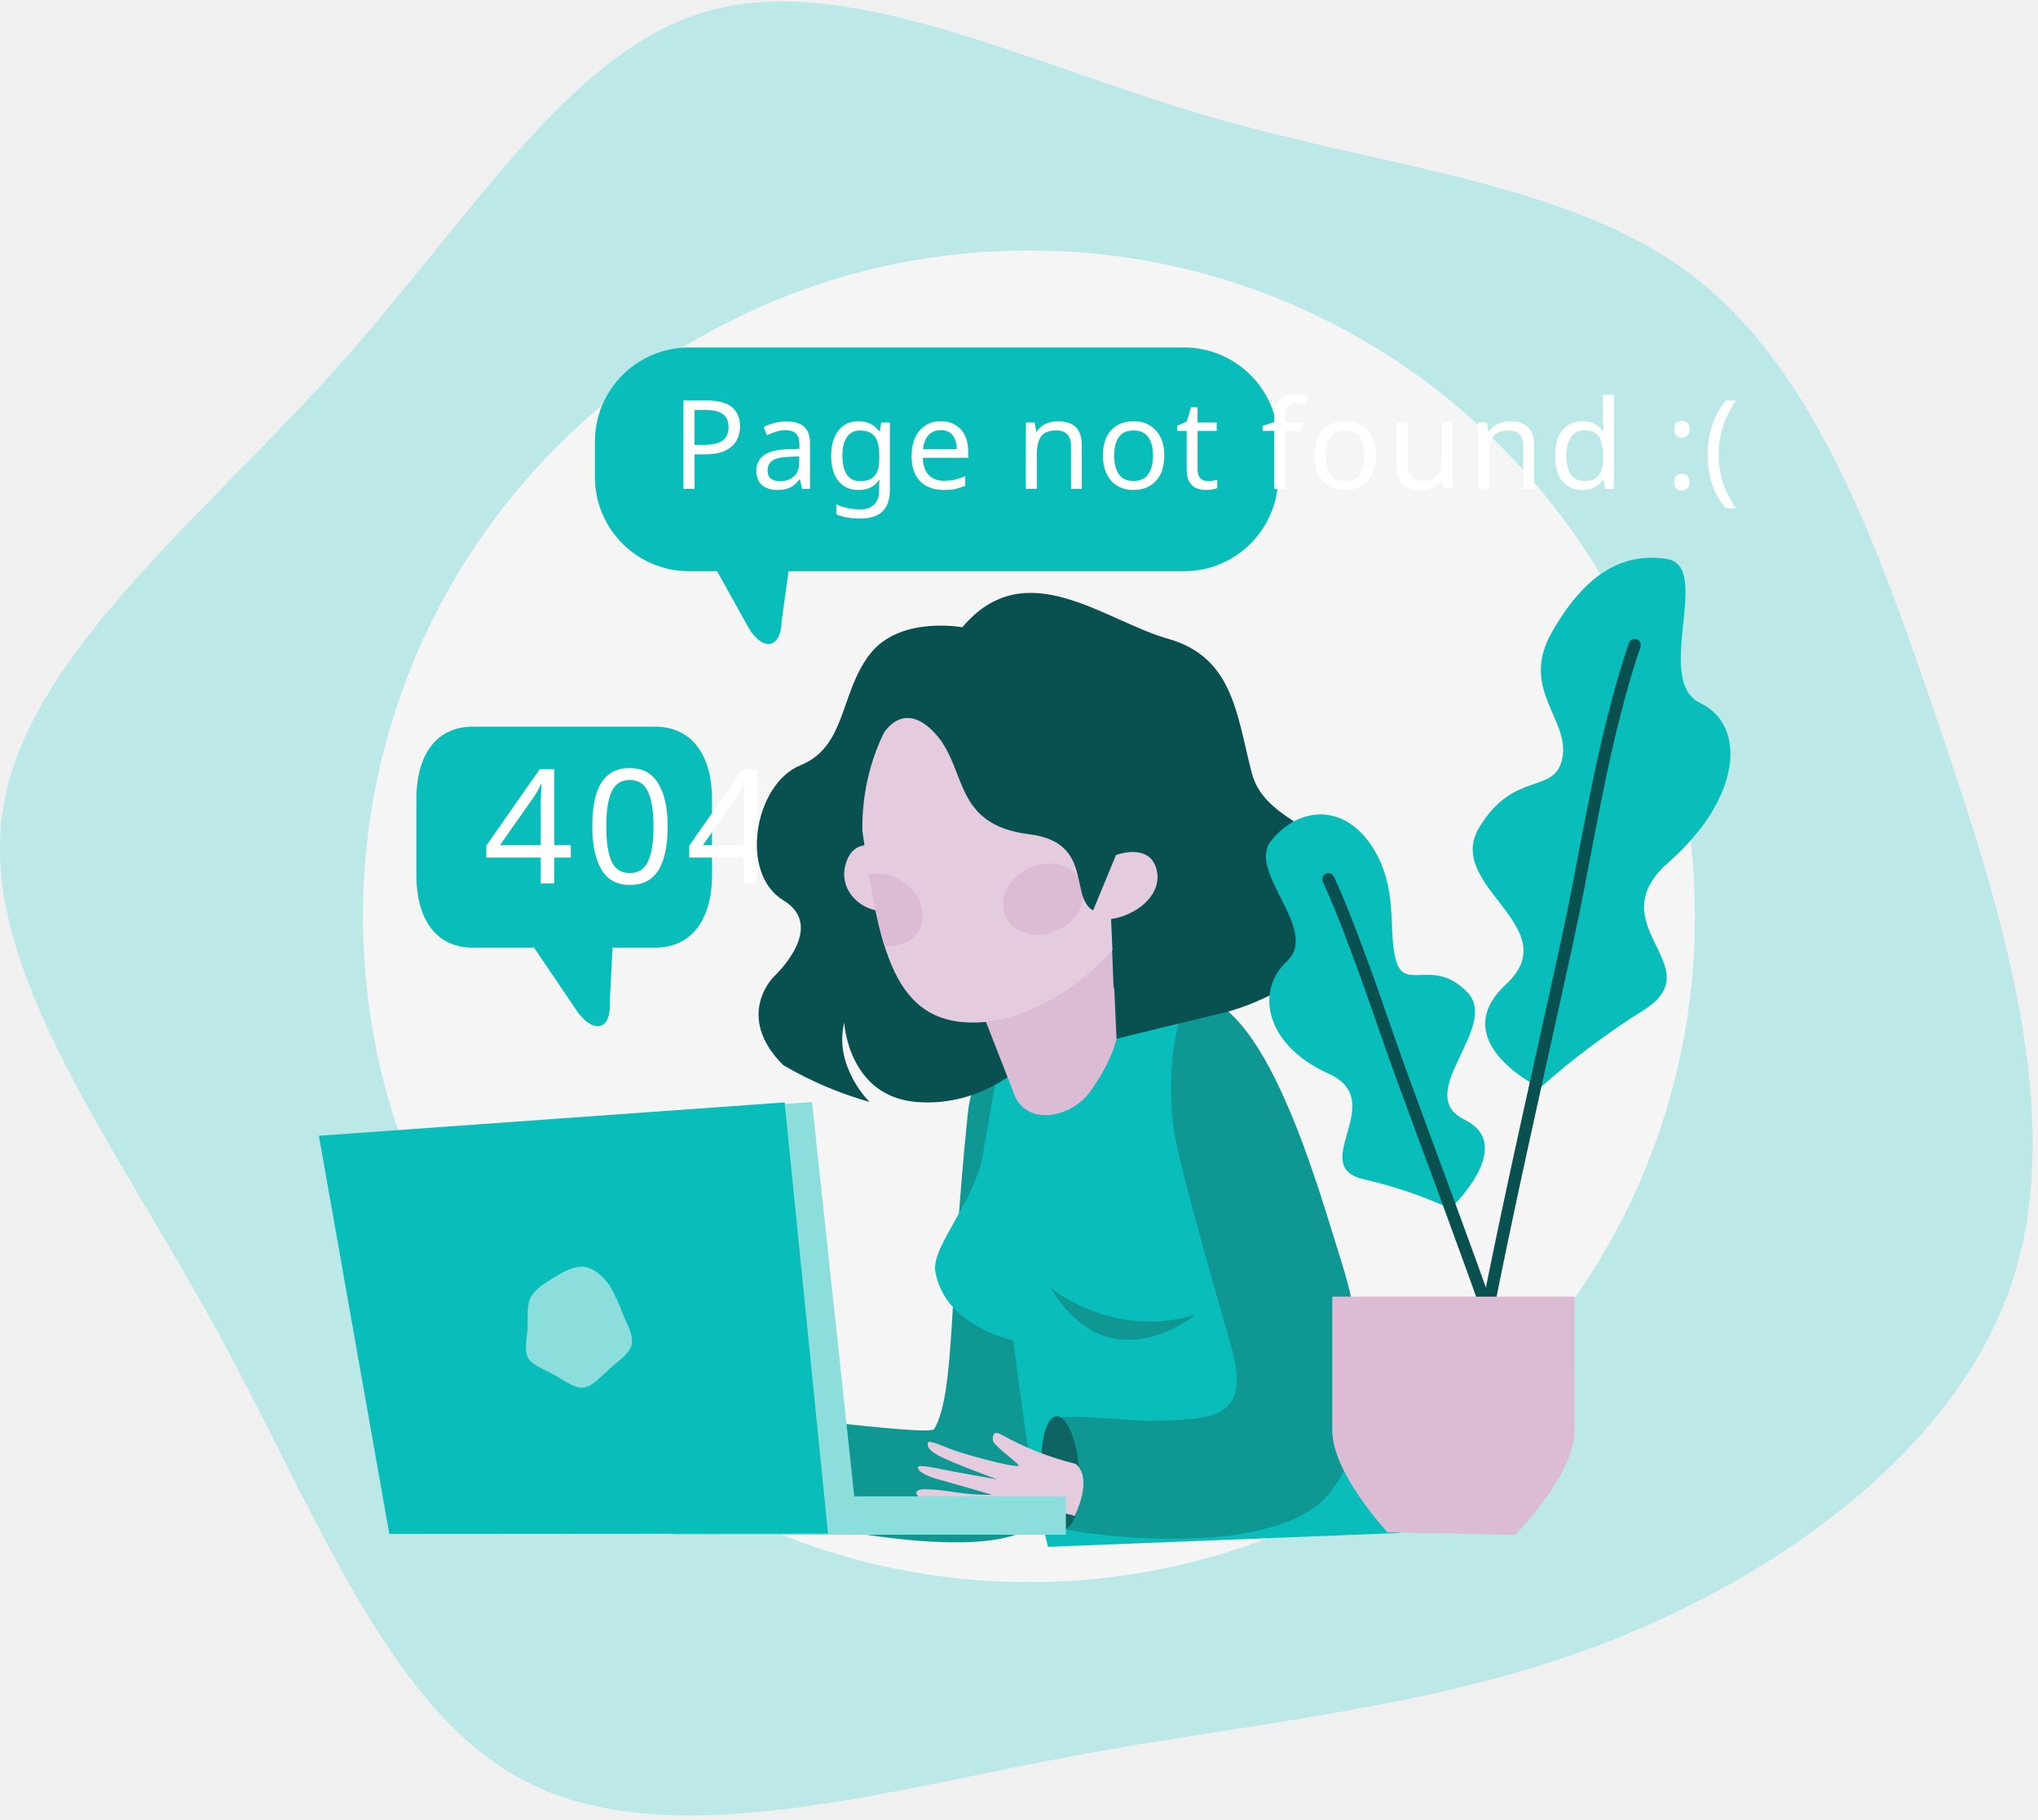
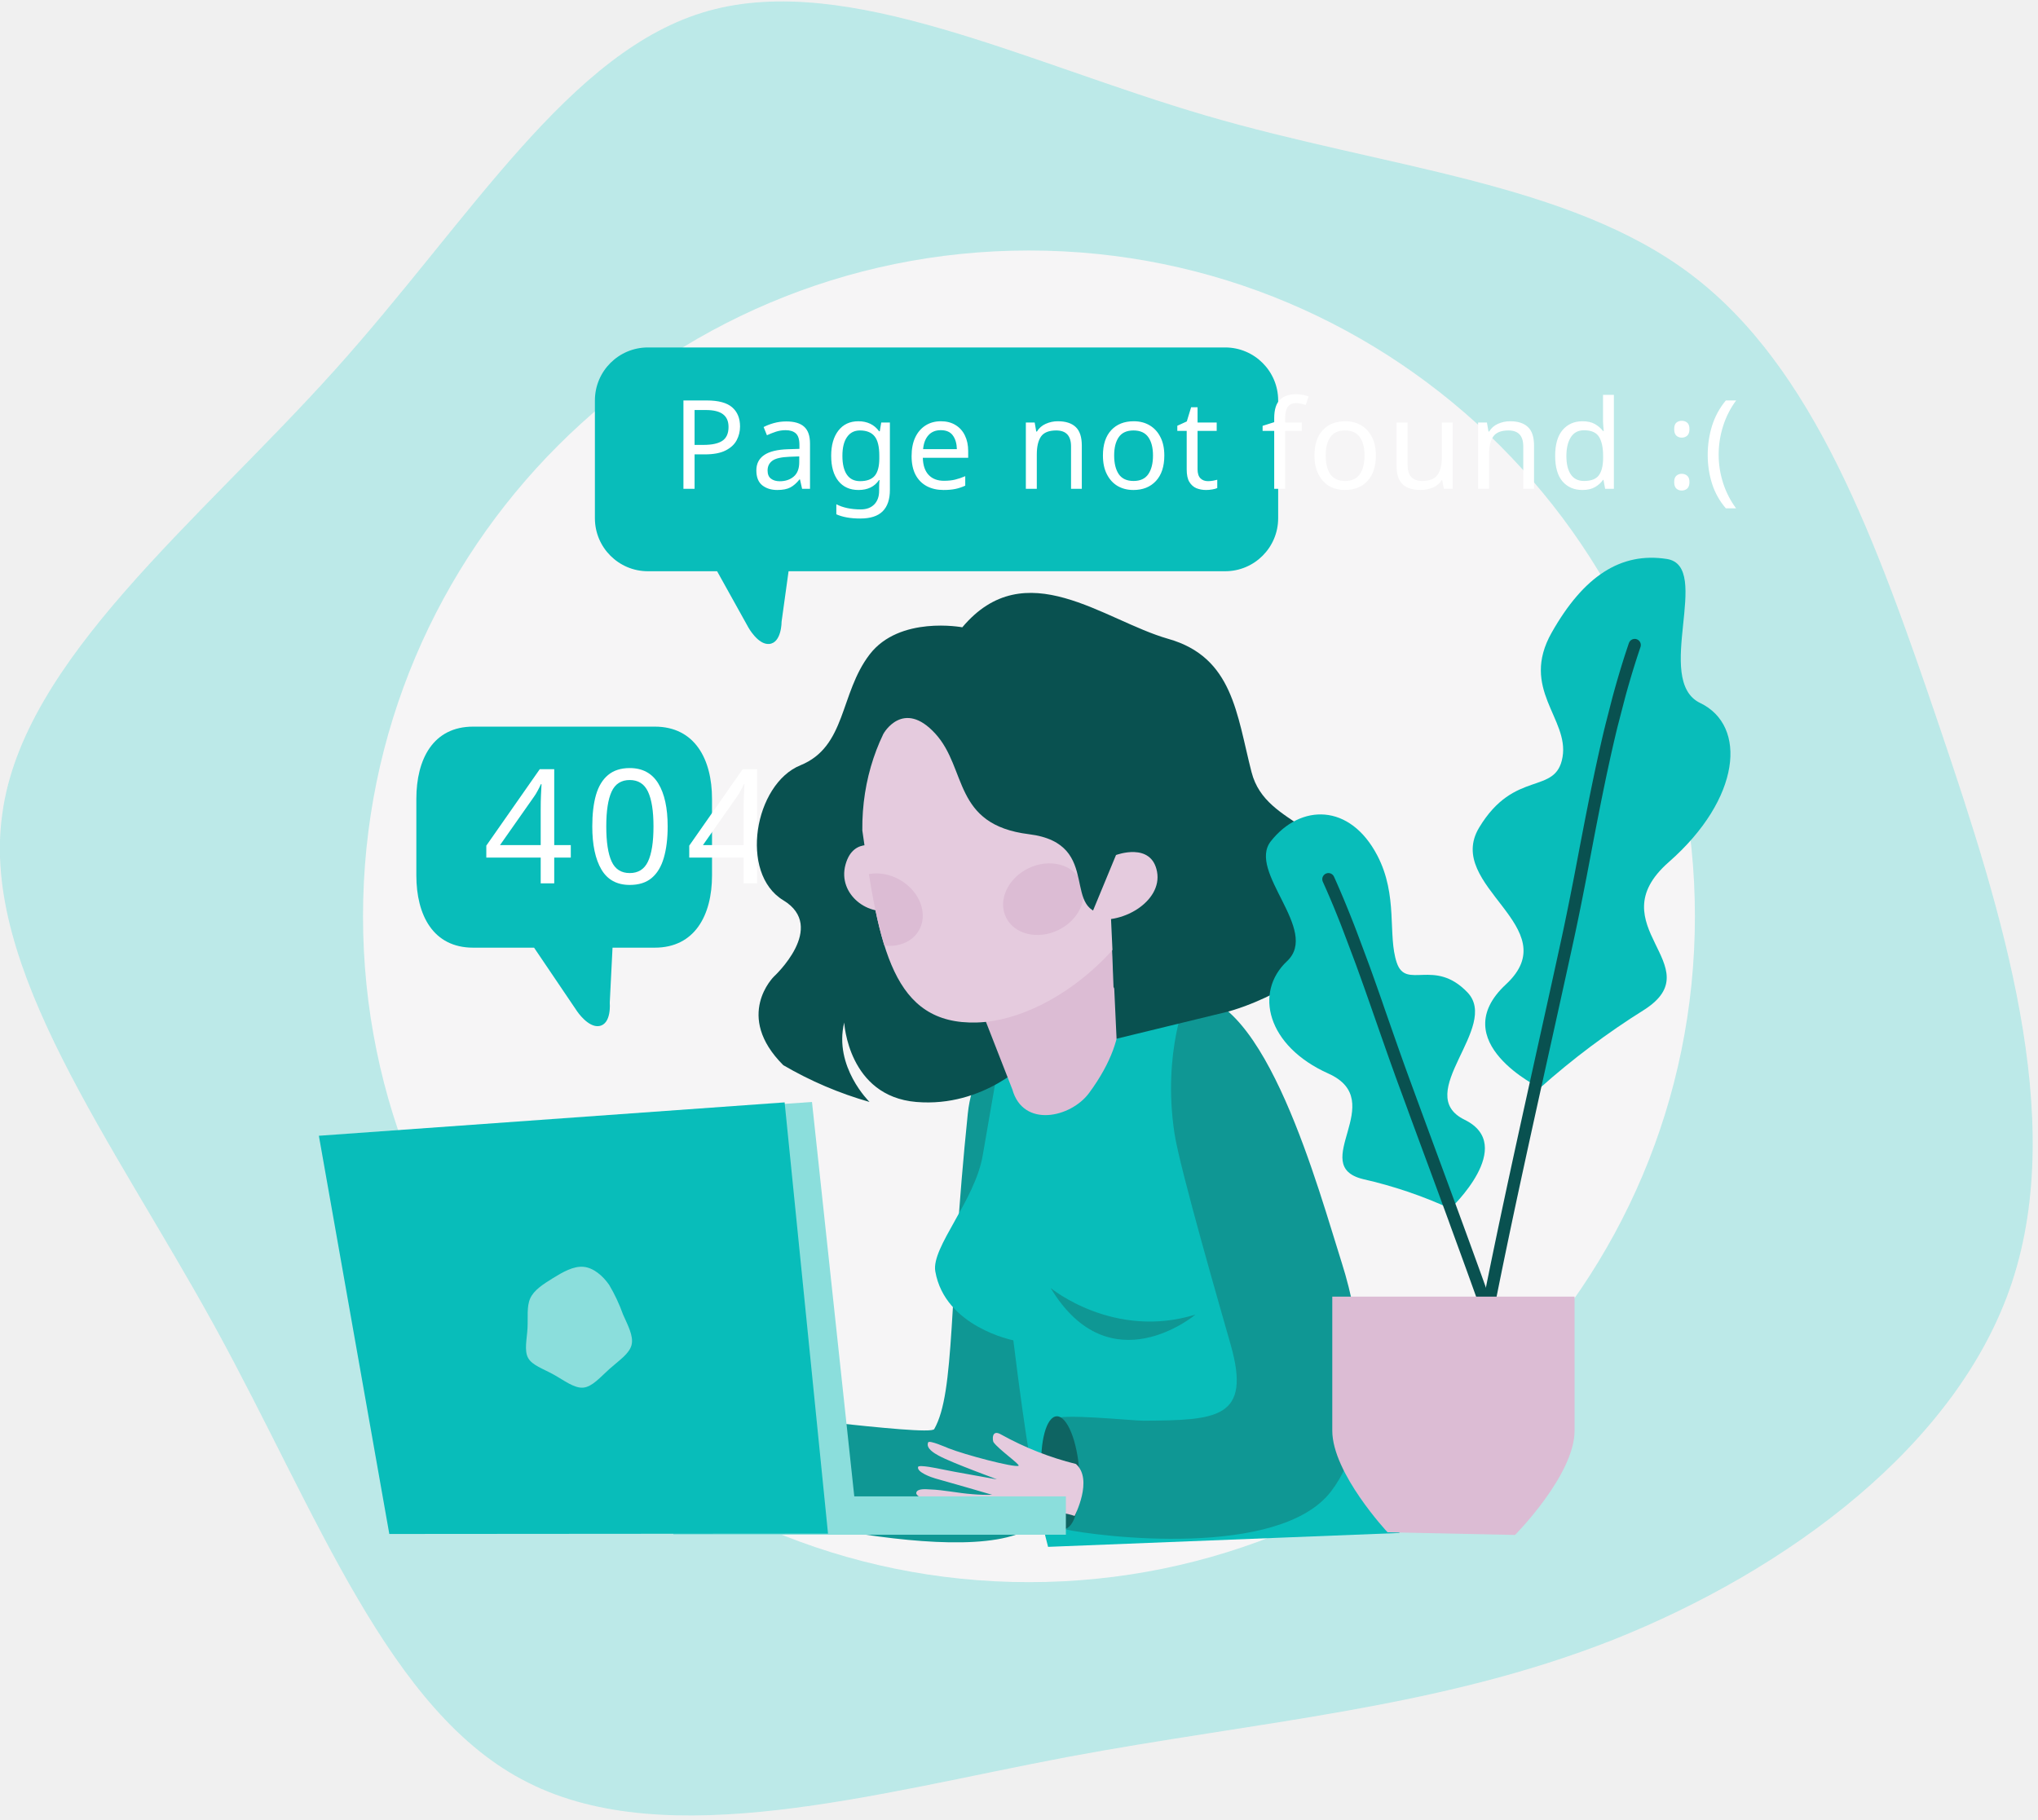
<svg xmlns="http://www.w3.org/2000/svg" viewBox="0 0 346 309">
  <defs>
    <clipPath id="a">
      <rect width="346" height="309" transform="translate(513 85)" fill="#c11" opacity="0.34" />
    </clipPath>
    <clipPath id="b">
      <rect width="261" height="227" transform="translate(0.207 -0.295)" fill="#c72424" opacity="0.6" />
    </clipPath>
    <clipPath id="c">
      <path d="M0-666.665H337.521v337.521H0Z" transform="translate(0 666.665)" />
    </clipPath>
    <clipPath id="d">
      <path d="M309.083-419.057c-14.272.422-25.677,14.788-25.475,32.086h0c2.839,19.889,5.177,33.029,19.449,32.608h0c14.272-.423,32.437-16.838,32.233-34.138h0c-.2-17.035-11.584-30.566-25.562-30.567h0c-.215,0-.429,0-.645.01" transform="translate(-283.606 419.067)" />
    </clipPath>
  </defs>
  <g transform="translate(-513 -85)" clip-path="url(#a)">
    <g transform="translate(481.382 61.386)">
      <path d="M258.99,12.321C282.8,22.994,299.628,49.06,317.279,77.589s35.918,59.726,33.249,89.076c-2.668,29.145-26.271,56.442-52.337,74.5-26.271,18.061-55.211,26.887-85.792,40.228-30.376,13.341-62.394,31.2-88.255,24.834C98.49,300.073,78.992,269.7,54.978,242.81S2.436,192.32.178,166.049c-2.463-26.271,21.14-55.621,37.97-86S64.83,17.863,86.38,6.164s54.39-3.489,86.2-1.642S235.182,1.649,258.99,12.321Z" transform="translate(69.185 0) rotate(13)" fill="rgba(121,222,220,0.44)" />
      <g transform="translate(85.411 65.91)" clip-path="url(#b)">
        <g transform="translate(-50.982 -58.729)">
          <g transform="translate(0 0)">
            <g clip-path="url(#c)">
              <g transform="translate(58.82 58.969)">
                <path d="M-110.255,0A113.061,113.061,0,0,1,2.806,113.061,113.061,113.061,0,0,1-110.255,226.122,113.062,113.062,0,0,1-223.315,113.06,113.061,113.061,0,0,1-110.255,0" transform="translate(223.315)" fill="#f6f5f6" fill-rule="evenodd" />
              </g>
              <g transform="translate(101.751 259.032)">
                <path d="M-24.355-.271A54.818,54.818,0,0,1-38.277-.5c-2.036-.352-.942,1.488-.695,1.646,1.287.83,5.9,1.96,5.631,2.236-.552.579-9.281,1.424-12.353,1.362-.309-.006-3.643-.191-3.636.274.015,1.083,1.775,1.351,2.594,1.463,2.775.381,11.3.254,10.874.316-.763.11-7.236,1.332-9.731,1.691-.163.024-3.692.527-3.62.979.146.917,2.9.851,3.538.795,2.5-.217,9.311-.717,10.176-.771a28.427,28.427,0,0,1-3.127,1.044c-2.359.695-4.87,1.017-7.2,1.786-.456.152-2.064.531-1.858,1.312.134.509,1.454.535,1.813.533,2.236-.02,16.932-3.111,20.65-5.27a11.825,11.825,0,0,1,4.291-.929s.449-6.838-3.429-8.236" transform="translate(49.329 0.548)" fill="#dab6e4" fill-rule="evenodd" />
              </g>
              <g transform="translate(67.873 139.82)">
                <g transform="translate(0 0)">
                  <path d="M-48.953-11.978c0-6.779-2.938-12.283-9.717-12.283H-89.511c-6.779,0-9.64,5.5-9.64,12.283V.989c0,6.779,2.862,12.283,9.64,12.283h10.346l7.318,10.822s1.863,2.776,3.724,2.488c2.149-.333,1.809-3.972,1.809-3.972l.47-9.338h7.176c6.779,0,9.717-5.5,9.717-12.283Z" transform="translate(99.152 24.261)" fill="#08bdba" fill-rule="evenodd" />
                </g>
                <text transform="translate(11.316 26.614)" fill="#fff" font-size="27" font-family="JustAnotherHand-Regular, Just Another Hand" letter-spacing="0.066em">
                  <tspan x="0" y="0">404</tspan>
                </text>
              </g>
              <g transform="translate(113.868 191.952)">
                <path d="M-55.685,0s-8.333,2.567-9.472,13.561c-3.313,32.013-2.11,47.233-5.7,53.586-.756,1.337-35-3.543-35.359-2.594-1.015,2.66-7.656,13.644-6.414,14,3.9,1.12,49.563,13.7,59.317,4.468,8.982-8.5,7.741-25.439,5.7-34.343C-50.2,37.362-42.715.677-55.685,0" transform="translate(112.788)" fill="#0f9794" fill-rule="evenodd" />
              </g>
              <g transform="translate(155.93 183.304)">
                <path d="M-76.906-91.116C-85.593-119.968-111.3-182.6-111.3-182.6l-14.03-1.862c-1.765-1.358-19.419,12.477-19.419,12.477s-1.5,8.4-2.923,16.764c-1.306,7.656-8.752,15.6-8.051,19.674,1.628,9.442,13.25,11.718,13.25,11.718,2.06,16.622,3.659,26.558,5.9,35.072" transform="translate(155.77 184.552)" fill="#08bdba" />
              </g>
              <g transform="translate(175.003 185.387)">
                <path d="M-23.19-.014s-4.325,9.585-2.19,23.532c.91,5.938,7.887,30.041,9.535,35.845,3.572,12.563-2.329,12.817-14.808,12.9-1.764.012-14.688-1.335-14.948-.24-.728,3.072-3.348,17.585,1.451,18.647,5.864,1.3,36.448,5.068,45.295-6.344C9.29,73.816,6.12,55.189,3.05,45.569-.851,33.34-9.966-.839-23.19-.014" transform="translate(46.97 0.029)" fill="#0f9794" fill-rule="evenodd" />
              </g>
              <g transform="translate(173.957 256.928)">
                <path d="M-2.591,0C-.816-.022.9,4.238,1.238,9.518s-.823,9.579-2.6,9.6S-4.848,14.881-5.188,9.6s.824-9.58,2.6-9.6" transform="translate(5.247 0)" fill="#0e6462" fill-rule="evenodd" />
              </g>
              <g transform="translate(152.747 259.752)">
                <path d="M-26.438-5.145A52.006,52.006,0,0,1-39.122-10.14c-1.724-1.025-1.474,1.058-1.312,1.289.841,1.211,4.607,3.841,4.252,4.007-.743.348-9.1-1.864-11.9-2.976-.281-.111-3.266-1.428-3.449-.994-.431,1.011,1.076,1.862,1.781,2.248C-47.355-5.26-39.48-2.453-39.894-2.54c-.745-.16-7.187-1.247-9.625-1.771-.159-.033-3.6-.778-3.724-.334-.242.9,2.315,1.785,2.922,1.952,2.385.657,8.84,2.531,9.655,2.777a28.506,28.506,0,0,1-3.3-.1C-46.414-.186-48.85-.75-51.3-.833c-.48-.016-2.112-.216-2.244.579-.086.519,1.116,1,1.447,1.117,2.061.75,16.815,2.925,21.113,2.2a11.644,11.644,0,0,1,4.32.612s3.213-6.189.227-8.817" transform="translate(53.548 10.422)" fill="#e5cbde" fill-rule="evenodd" />
              </g>
              <g transform="translate(125.684 117.111)">
                <path d="M-34.014-5.7S-44.682-7.723-49.763-1.07s-3.924,15.622-11.735,18.8-10.449,18.354-2.91,22.92S-66,53.609-66,53.609s-6.813,6.654,1.594,15.044A63.346,63.346,0,0,0-49.763,74.9s-6.123-5.971-4.3-13.489c0,0,.655,12.508,12.232,13.489s19.133-7.12,19.133-7.12L11.14,59.547s19.7-5.132,19.725-18.793S17.619,28.729,15.091,18.892,11.942-.612.97-3.734-23.31-18.428-34.014-5.7" transform="translate(68.893 11.542)" fill="#095150" />
              </g>
              <g transform="translate(155.977 153.103)">
                <path d="M-29.506-30.164l-.972-26.11c-2.623-5.577-17.974-5.874-23.1-3.136-4.748,2.534-7.2,8.552-5.78,14.186l12.681,32.462c1.846,6.591,9.937,4.776,13.019.6,7.932-10.751,4.584-17.307,4.157-18" transform="translate(59.764 61.095)" fill="#dcbcd4" />
              </g>
              <g transform="translate(140.515 159.921)">
                <path d="M-8.386-10.636l-2.387-10.454s-4.632-2.143-6,2.9,3.988,9.046,8.383,7.557" transform="translate(16.986 21.543)" fill="#e5cbde" />
              </g>
              <g transform="translate(143.585 125.355)">
                <path d="M0-31.3C2.837-11.41,5.174,1.73,19.446,1.309S51.884-15.529,51.679-32.829,39.744-63.809,25.472-63.385-.2-48.6,0-31.3" transform="translate(0.005 63.395)" fill="#e5cbde" />
              </g>
              <g transform="translate(175.563 235.144)">
                <path d="M0,0S10.659,8.82,24.59,4.513C24.59,4.513,10.082,16.72,0,0" fill="#0f9794" fill-rule="evenodd" />
              </g>
              <g transform="translate(167.493 163.035)">
                <path d="M-12.842-2.907c1.415,2.889-.275,6.619-3.773,8.333s-7.481.759-8.9-2.129.275-6.619,3.773-8.333,7.481-.76,8.9,2.129" transform="translate(26.012 5.887)" fill="#dcbcd4" fill-rule="evenodd" />
              </g>
              <g transform="translate(98.204 75.154)">
-                 <rect width="116" height="38" rx="16" transform="translate(-0.016 0.279)" fill="#08bdba" />
+                 <rect width="116" height="38" rx="9" transform="translate(-0.016 0.279)" fill="#08bdba" />
                <path d="M3.958,0l7.319,10.822S13.14,13.6,15,13.31c2.149-.333,1.809-3.972,1.809-3.972L17.28,0H3.958Z" transform="matrix(0.996, 0.087, -0.087, 0.996, 15.751, 36.069)" fill="#08bdba" fill-rule="evenodd" />
                <text transform="translate(12.984 24.279)" fill="#fff" font-size="21" font-family="JustAnotherHand-Regular, Just Another Hand" letter-spacing="0.035em">
                  <tspan x="0" y="0">Page not found :(</tspan>
                </text>
              </g>
            </g>
          </g>
          <g transform="translate(143.585 125.355)">
            <g clip-path="url(#d)">
              <g transform="translate(-3.264 39.387)">
                <path d="M-12.558-9.442c-1.609,2.785-5.647,3.465-9.021,1.517s-4.8-5.784-3.2-8.57,5.647-3.465,9.021-1.517,4.8,5.785,3.2,8.571" transform="translate(25.435 19.124)" fill="#dcbcd4" fill-rule="evenodd" />
              </g>
            </g>
          </g>
          <g transform="translate(0 0)">
            <g clip-path="url(#c)">
              <g transform="translate(147.186 123.644)">
                <path d="M0-16.93s3.336-5.961,8.79,0S11.71-1.456,24.694.152s4.85,14.008,13.89,13.5l.982,21.226s23.737-33.2,11.42-52.5S8.61-42.853,0-16.93" transform="translate(0 34.291)" fill="#095150" />
              </g>
              <g transform="translate(182.238 161.114)">
                <path d="M0-10.922,4.421-21.614s6-2.278,6.964,2.825S5.194-9.5,0-10.922" transform="translate(0 22.121)" fill="#e5cbde" />
              </g>
              <path d="M220.255-132.328h66.637v6.512H220.255Z" transform="translate(-108.744 402.854)" fill="#8bdedc" fill-rule="evenodd" />
              <g transform="translate(55.634 203.557)">
                <path d="M-84.987-70.405l-7.741-72.2-79.409,5.532L-159.81-70.4Z" transform="translate(172.137 142.602)" fill="#8bdedc" fill-rule="evenodd" />
              </g>
              <g transform="translate(51.329 203.624)">
                <path d="M-84.3-71.414l-7.367-73.231-79.074,5.669,11.958,67.618Z" transform="translate(170.737 144.645)" fill="#08bdba" fill-rule="evenodd" />
              </g>
              <g transform="translate(247.213 111.146)">
                <path d="M-11.154-87.785s-16.284-7.84-5.788-17.588S-27.5-122.029-21.491-132s13.017-5.392,14.152-11.951S-14.6-155.525-9.181-165.1s11.726-13.721,19.555-12.5S8-157,16.03-153.145,22.965-136.9,10.7-126.132s7.4,17.633-4.141,25.061A130.876,130.876,0,0,0-11.154-87.785" transform="translate(22.593 177.805)" fill="#08bdba" fill-rule="evenodd" />
              </g>
              <g transform="translate(212.11 154.728)">
                <path d="M-30.533-65.281s11.4-10.7,2.415-15.1,6.115-15.77.479-21.638-10.406-.349-11.989-5.027.265-11.367-3.3-18.2c-4.653-8.916-13.051-8.8-18.078-2.429-4.083,5.174,8.371,15.1,2.747,20.369S-61.684-92.9-51.248-88.228s-3.626,15.6,5.9,17.931a75.664,75.664,0,0,1,14.819,5.016" transform="translate(61.843 132.224)" fill="#08bdba" fill-rule="evenodd" />
              </g>
              <g transform="translate(247.557 124.918)">
                <path d="M-26.708-.025l.206.07.187.111.159.147.127.178.085.2.043.213,0,.218-.048.212-.126.375-.125.374-.126.375-.123.375-.122.375-.121.377-.12.377-.119.377-.118.377-.117.378-.116.378-.114.379-.114.379-.113.379-.111.38-.111.381-.111.381-.109.381-.108.382-.108.383-.106.382-.106.383-.1.383-.1.384-.1.384-.1.384-.1.385-.1.385-.1.385-.1.385-.1.387-.1.387-.1.386-.1.387-.1.387-.1.388-.094.388-.094.389-.093.389-.091.389-.092.389-.091.39-.09.389-.09.39-.088.39-.089.39-.088.391-.088.391-.087.392-.086.392-.172.784-.169.784-.169.785-.166.786-.163.786-.163.786-.161.787-.161.788-.159.788-.158.788-.157.789-.155.789-.155.79-.155.79-.154.79-.305,1.58-.3,1.58-.3,1.58-.3,1.579-.3,1.578-.153.788-.154.788-.155.788-.155.786-.156.787-.157.785-.157.785-.159.784-.161.783-.162.782-.163.782-.165.78-.166.78-.168.778-.467,2.148-.47,2.147-.471,2.148-.474,2.147-.473,2.147-.474,2.148-.951,4.295-.952,4.3-.476,2.147-.475,2.149-.475,2.149-.473,2.148-.472,2.149-.471,2.148-.469,2.15-.466,2.149-.234,1.075-.232,1.075-.232,1.075-.232,1.075-.23,1.075-.23,1.075-.229,1.075-.227,1.075-.227,1.074-.227,1.076-.225,1.075-.225,1.076-.223,1.075-.223,1.075-.222,1.076-.221,1.076-.219,1.076-.219,1.075-.217,1.076-.217,1.077-.215,1.076-.213,1.076-.214,1.077-.211,1.076-.211,1.077-.209,1.077-.208,1.076-.207,1.078-.063.208-.105.19-.142.165-.173.132-.2.092-.212.049-.217,0-.215-.042-.2-.084-.178-.124-.149-.159-.113-.186-.071-.205-.027-.216.018-.217.207-1.078.209-1.079.21-1.079.211-1.079.212-1.079.214-1.079.215-1.079.215-1.079.217-1.077.217-1.078.221-1.079.219-1.077.221-1.078.223-1.077.223-1.077.224-1.078.225-1.077.225-1.077.227-1.077.228-1.077.228-1.077.229-1.077.23-1.076.23-1.077.231-1.076.232-1.075.234-1.076.232-1.077.467-2.151.47-2.151.471-2.15.473-2.149.474-2.15.474-2.149.475-2.149.475-2.147.952-4.3.95-4.294.475-2.147.474-2.147.472-2.146.471-2.146.469-2.146.466-2.144.167-.774.165-.775.164-.776.161-.778.161-.778.159-.78.158-.78.158-.782.157-.784.155-.783.154-.784.155-.786.153-.786.153-.786.3-1.576.3-1.578.3-1.58.305-1.582.306-1.582.153-.793.155-.792.155-.791.157-.792.157-.792.158-.791.16-.792.161-.792.163-.791.164-.79.165-.791.167-.79.169-.79.171-.789.172-.788.087-.395.088-.394.088-.395.089-.393.09-.394.09-.394.09-.394.09-.393.092-.392.093-.394.092-.392.094-.392.1-.392.095-.392.1-.392.1-.391.1-.392.1-.391.1-.389.1-.391.1-.39.1-.389.1-.389.1-.389.1-.389.1-.389.106-.389L-30.5,9.1l.107-.388.108-.387.109-.387.11-.386.111-.387.112-.385.112-.386.114-.385.114-.385.115-.385.117-.384.117-.383.118-.383.12-.383.12-.383.122-.382.123-.381.124-.381L-28.3,1.8l.126-.381.128-.38.127-.378.091-.2.13-.174.163-.144.19-.107.207-.064.217-.021Z" transform="translate(54.096 0.051)" fill="#095150" fill-rule="evenodd" />
              </g>
              <g transform="translate(221.678 164.682)">
                <path d="M-1.115,0l.179.034L-.767.1l.155.093.137.118.115.14.088.159L-.158.86l.114.254.226.51.224.512.223.514.221.515.219.516.219.518.217.52.215.52.214.522.213.523.211.525.211.526.209.527.207.528.207.529.206.53.2.531.2.532.2.533.2.533.2.535.2.535.2.536.2.537.2.537.2.537.2.539.2.539.194.539.194.539.193.539.192.54.192.541.383,1.081.38,1.081.38,1.083L8.276,22.9l.378,1.081.753,2.159.377,1.077.377,1.075.377,1.073.378,1.07.19.534.19.533.19.533.19.531.191.531.192.53.192.527.192.528.535,1.461.536,1.461.537,1.462.537,1.463,1.076,2.924,1.077,2.924L17.82,49.3,18.9,52.228l1.077,2.927.538,1.465.538,1.465.537,1.466.536,1.466.535,1.466.534,1.467.533,1.468.532,1.468.531,1.469.529,1.47.528,1.47.527,1.47.525,1.472.522,1.472.522,1.473.26.736.259.738.259.737.259.738.258.737.257.738.045.176.013.18-.018.181-.049.175-.079.163-.105.148-.131.126-.149.1-.165.074-.176.045-.182.014-.18-.018-.175-.05-.163-.079-.147-.106-.127-.13-.1-.151-.074-.165-.257-.737-.258-.736-.258-.736-.259-.736-.259-.735-.259-.736-.52-1.471-.522-1.47-.525-1.468L23.887,72l-.527-1.468-.529-1.468-.53-1.467-.532-1.466-.533-1.466L20.7,63.2l-.535-1.466-.535-1.464L19.1,58.8l-.537-1.463-.537-1.464-1.077-2.926-1.078-2.926L14.789,47.1l-1.078-2.924-1.077-2.925L12.1,39.784l-.537-1.463-.537-1.463L10.487,35.4l-.193-.531-.193-.531L9.91,33.8l-.192-.533-.191-.534L9.335,32.2l-.19-.535-.19-.536-.379-1.073L8.2,28.98,7.819,27.9l-.377-1.078-.754-2.16-.377-1.08L5.933,22.5l-.378-1.08-.38-1.079-.381-1.079L4.6,18.728l-.192-.538-.192-.538-.193-.537-.193-.537-.194-.535-.194-.535-.2-.535-.2-.534-.2-.533-.2-.532-.2-.531-.2-.531-.2-.53-.2-.529-.2-.527-.2-.527-.2-.526-.2-.524L.842,8.628.635,8.105l-.208-.52L.219,7.066.007,6.549-.2,6.032l-.213-.515L-.631,5l-.216-.511-.217-.51-.218-.508L-1.5,2.968l-.221-.5-.223-.5-.112-.25-.113-.251-.059-.171-.029-.179,0-.182.034-.178.065-.169.093-.156.119-.137.14-.115.158-.088.171-.059L-1.3-.005Z" transform="translate(2.259 0.005)" fill="#095150" fill-rule="evenodd" />
              </g>
              <g transform="translate(223.376 236.613)">
                <path d="M-40.115,0H-81.25V22.754c0,7.227,9.382,17.257,9.382,17.257l21.642.454s10.112-10.177,10.112-17.712Z" transform="translate(81.25)" fill="#dcbcd4" fill-rule="evenodd" />
              </g>
              <path d="M15.165.721c1.394.625,2.379,2.151,3.413,3.822s2.1,3.5,1.947,5.216-1.538,3.3-3.064,4.362a28.77,28.77,0,0,1-5.023,2.355c-1.779.781-3.653,1.827-5.168,1.454s-2.644-2.139-4.05-3.713S.143,11.261.01,9.723,1.248,6.466,2.234,4.687,3.8,1.046,5.058.361s3.185-.2,5.047-.1S13.771.1,15.165.721Z" transform="translate(86.485 252.071) rotate(-90)" fill="#8bdedc" />
            </g>
          </g>
        </g>
      </g>
    </g>
  </g>
</svg>
